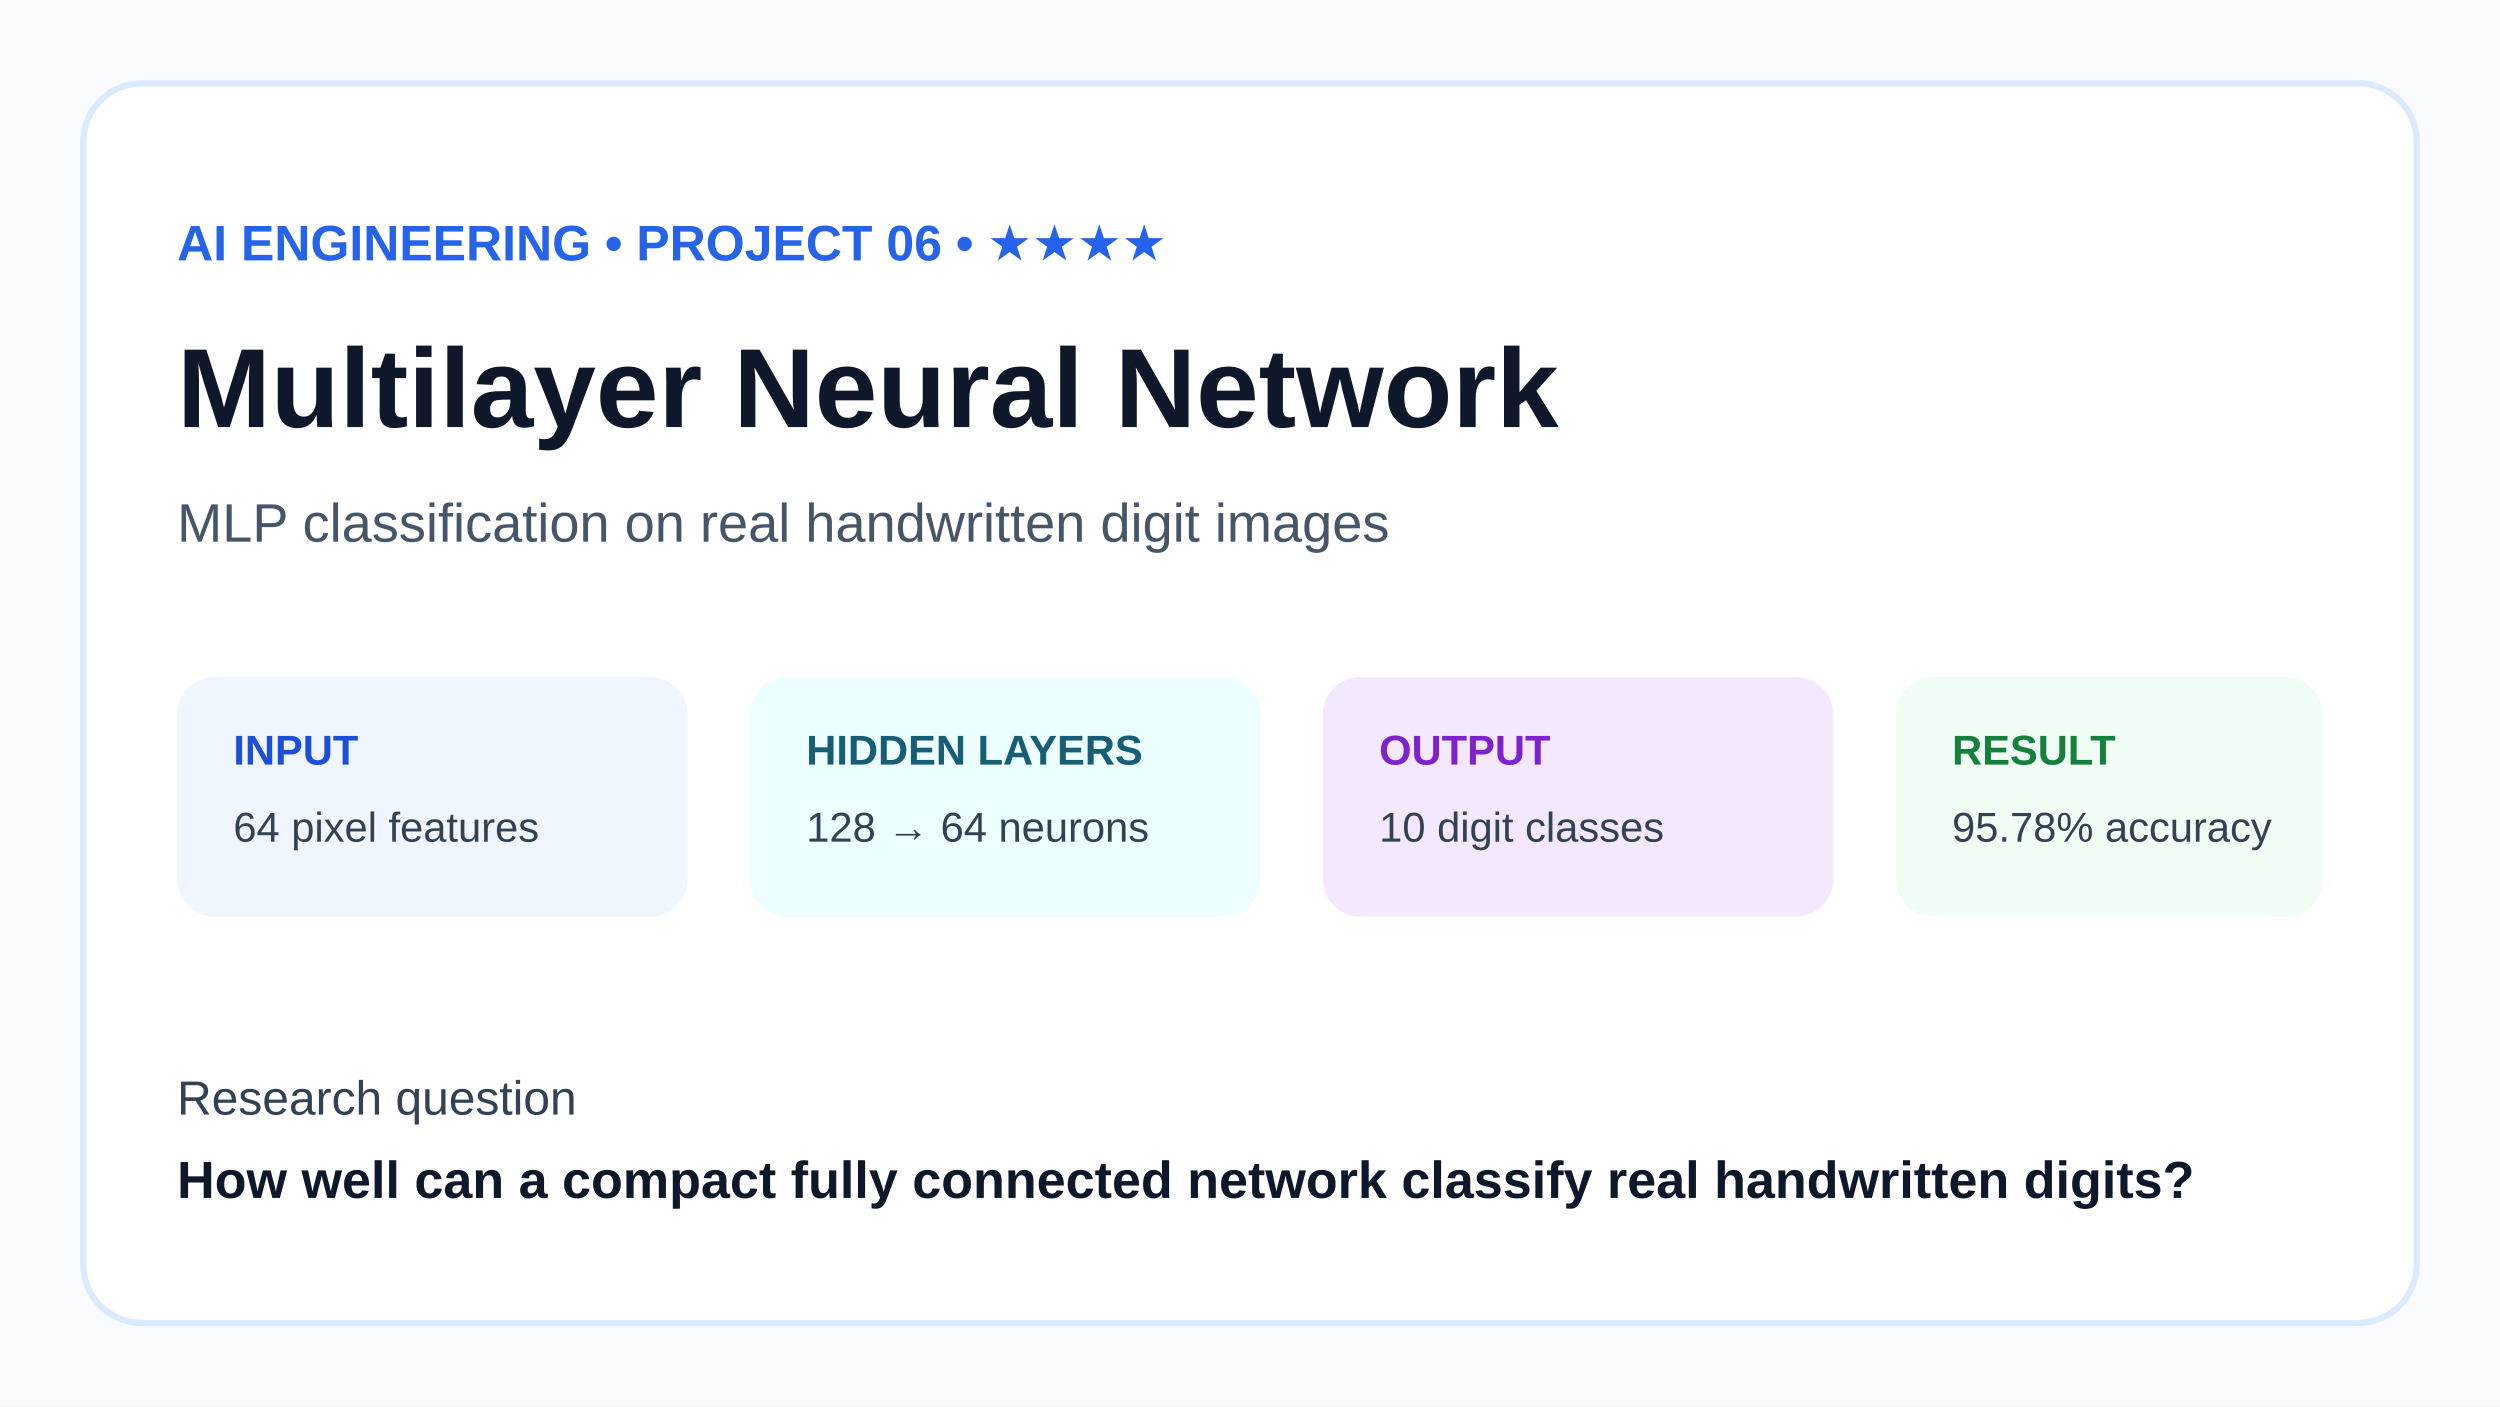
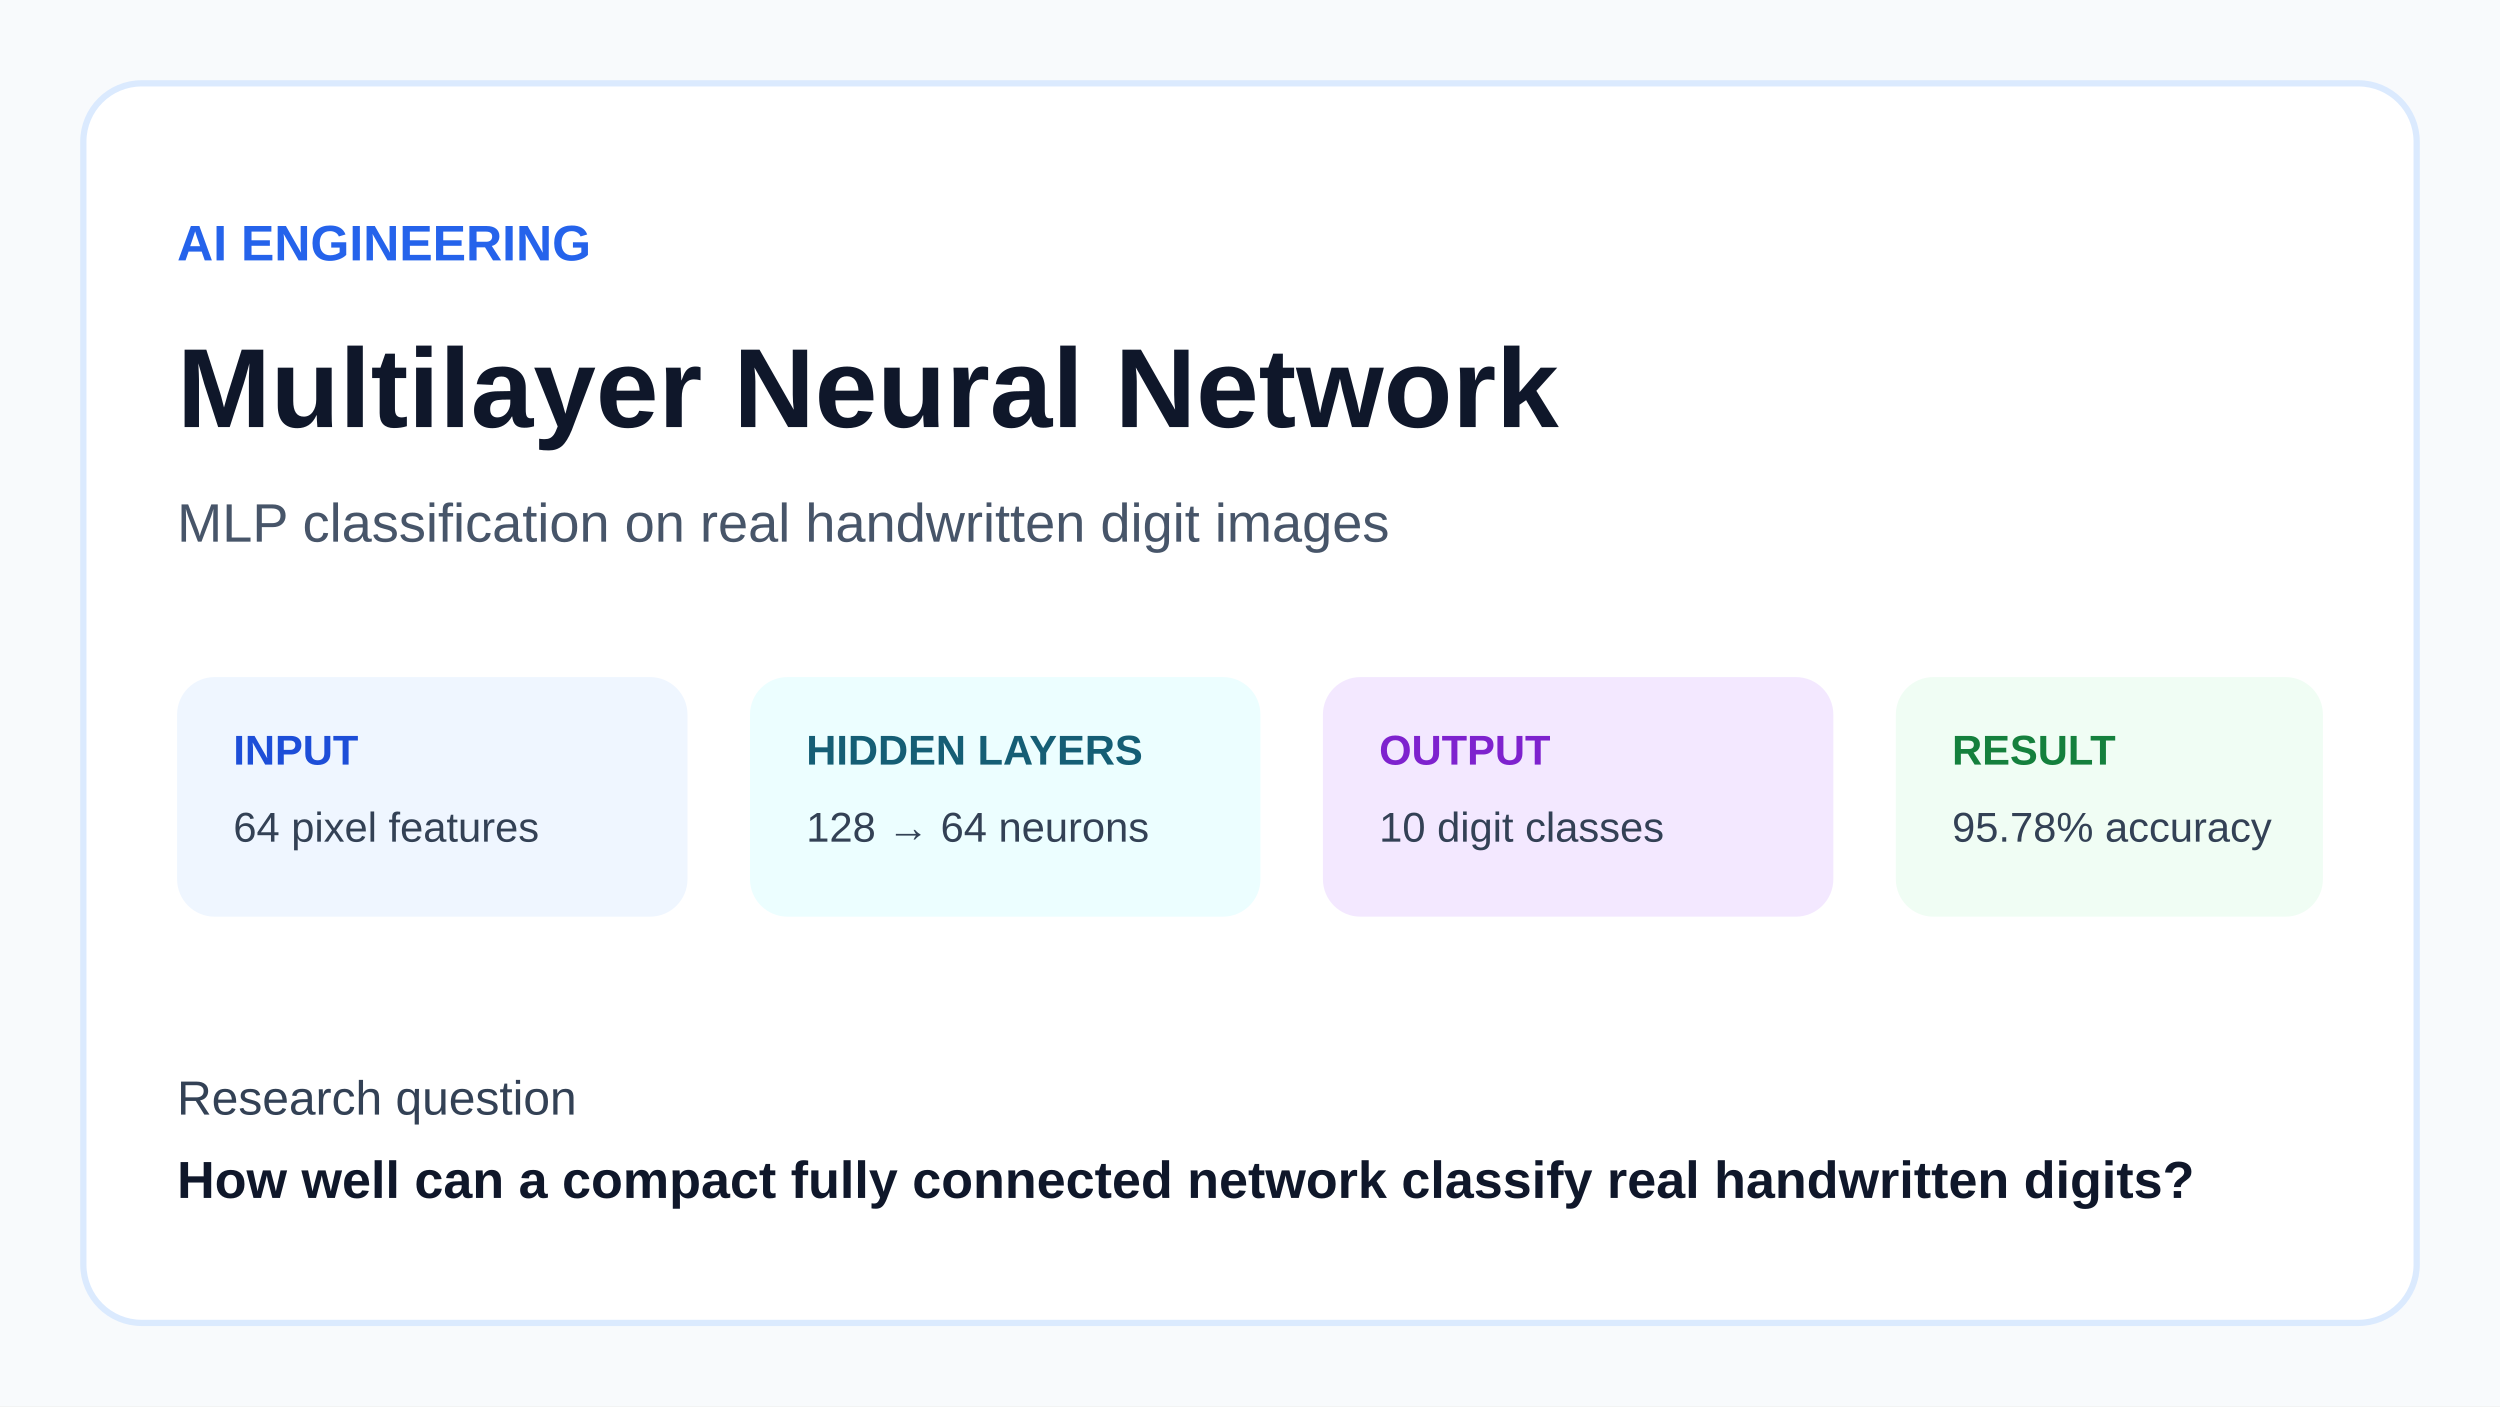
<svg xmlns="http://www.w3.org/2000/svg" width="1200" height="675" viewBox="0 0 1200 675">
  <rect width="1200" height="675" fill="#f8fafc" />
  <rect x="40" y="40" width="1120" height="595" rx="28" fill="#fff" stroke="#dbeafe" stroke-width="3" />
-   <text x="85" y="125" font-family="Arial" font-size="24" fill="#2563eb" font-weight="700">AI ENGINEERING • PROJECT 06 • ★★★★</text>
+   <text x="85" y="125" font-family="Arial" font-size="24" fill="#2563eb" font-weight="700">AI ENGINEERING</text>
  <text x="85" y="205" font-family="Arial" font-size="54" fill="#0f172a" font-weight="700">Multilayer Neural Network</text>
  <text x="85" y="260" font-family="Arial" font-size="26" fill="#475569">MLP classification on real handwritten digit images</text>
  <rect x="85" y="325" width="245" height="115" rx="18" fill="#eff6ff" />
  <text x="112" y="367" font-family="Arial" font-size="20" fill="#1d4ed8" font-weight="700">INPUT</text>
  <text x="112" y="404" font-family="Arial" font-size="20" fill="#334155">64 pixel features</text>
  <rect x="360" y="325" width="245" height="115" rx="18" fill="#ecfeff" />
  <text x="387" y="367" font-family="Arial" font-size="20" fill="#155e75" font-weight="700">HIDDEN LAYERS</text>
  <text x="387" y="404" font-family="Arial" font-size="20" fill="#334155">128 → 64 neurons</text>
  <rect x="635" y="325" width="245" height="115" rx="18" fill="#f3e8ff" />
  <text x="662" y="367" font-family="Arial" font-size="20" fill="#7e22ce" font-weight="700">OUTPUT</text>
  <text x="662" y="404" font-family="Arial" font-size="20" fill="#334155">10 digit classes</text>
  <rect x="910" y="325" width="205" height="115" rx="18" fill="#f0fdf4" />
  <text x="937" y="367" font-family="Arial" font-size="20" fill="#15803d" font-weight="700">RESULT</text>
  <text x="937" y="404" font-family="Arial" font-size="20" fill="#334155">95.78% accuracy</text>
  <text x="85" y="535" font-family="Arial" font-size="23" fill="#334155">Research question</text>
  <text x="85" y="575" font-family="Arial" font-size="25" fill="#0f172a" font-weight="600">How well can a compact fully connected network classify real handwritten digits?</text>
</svg>
